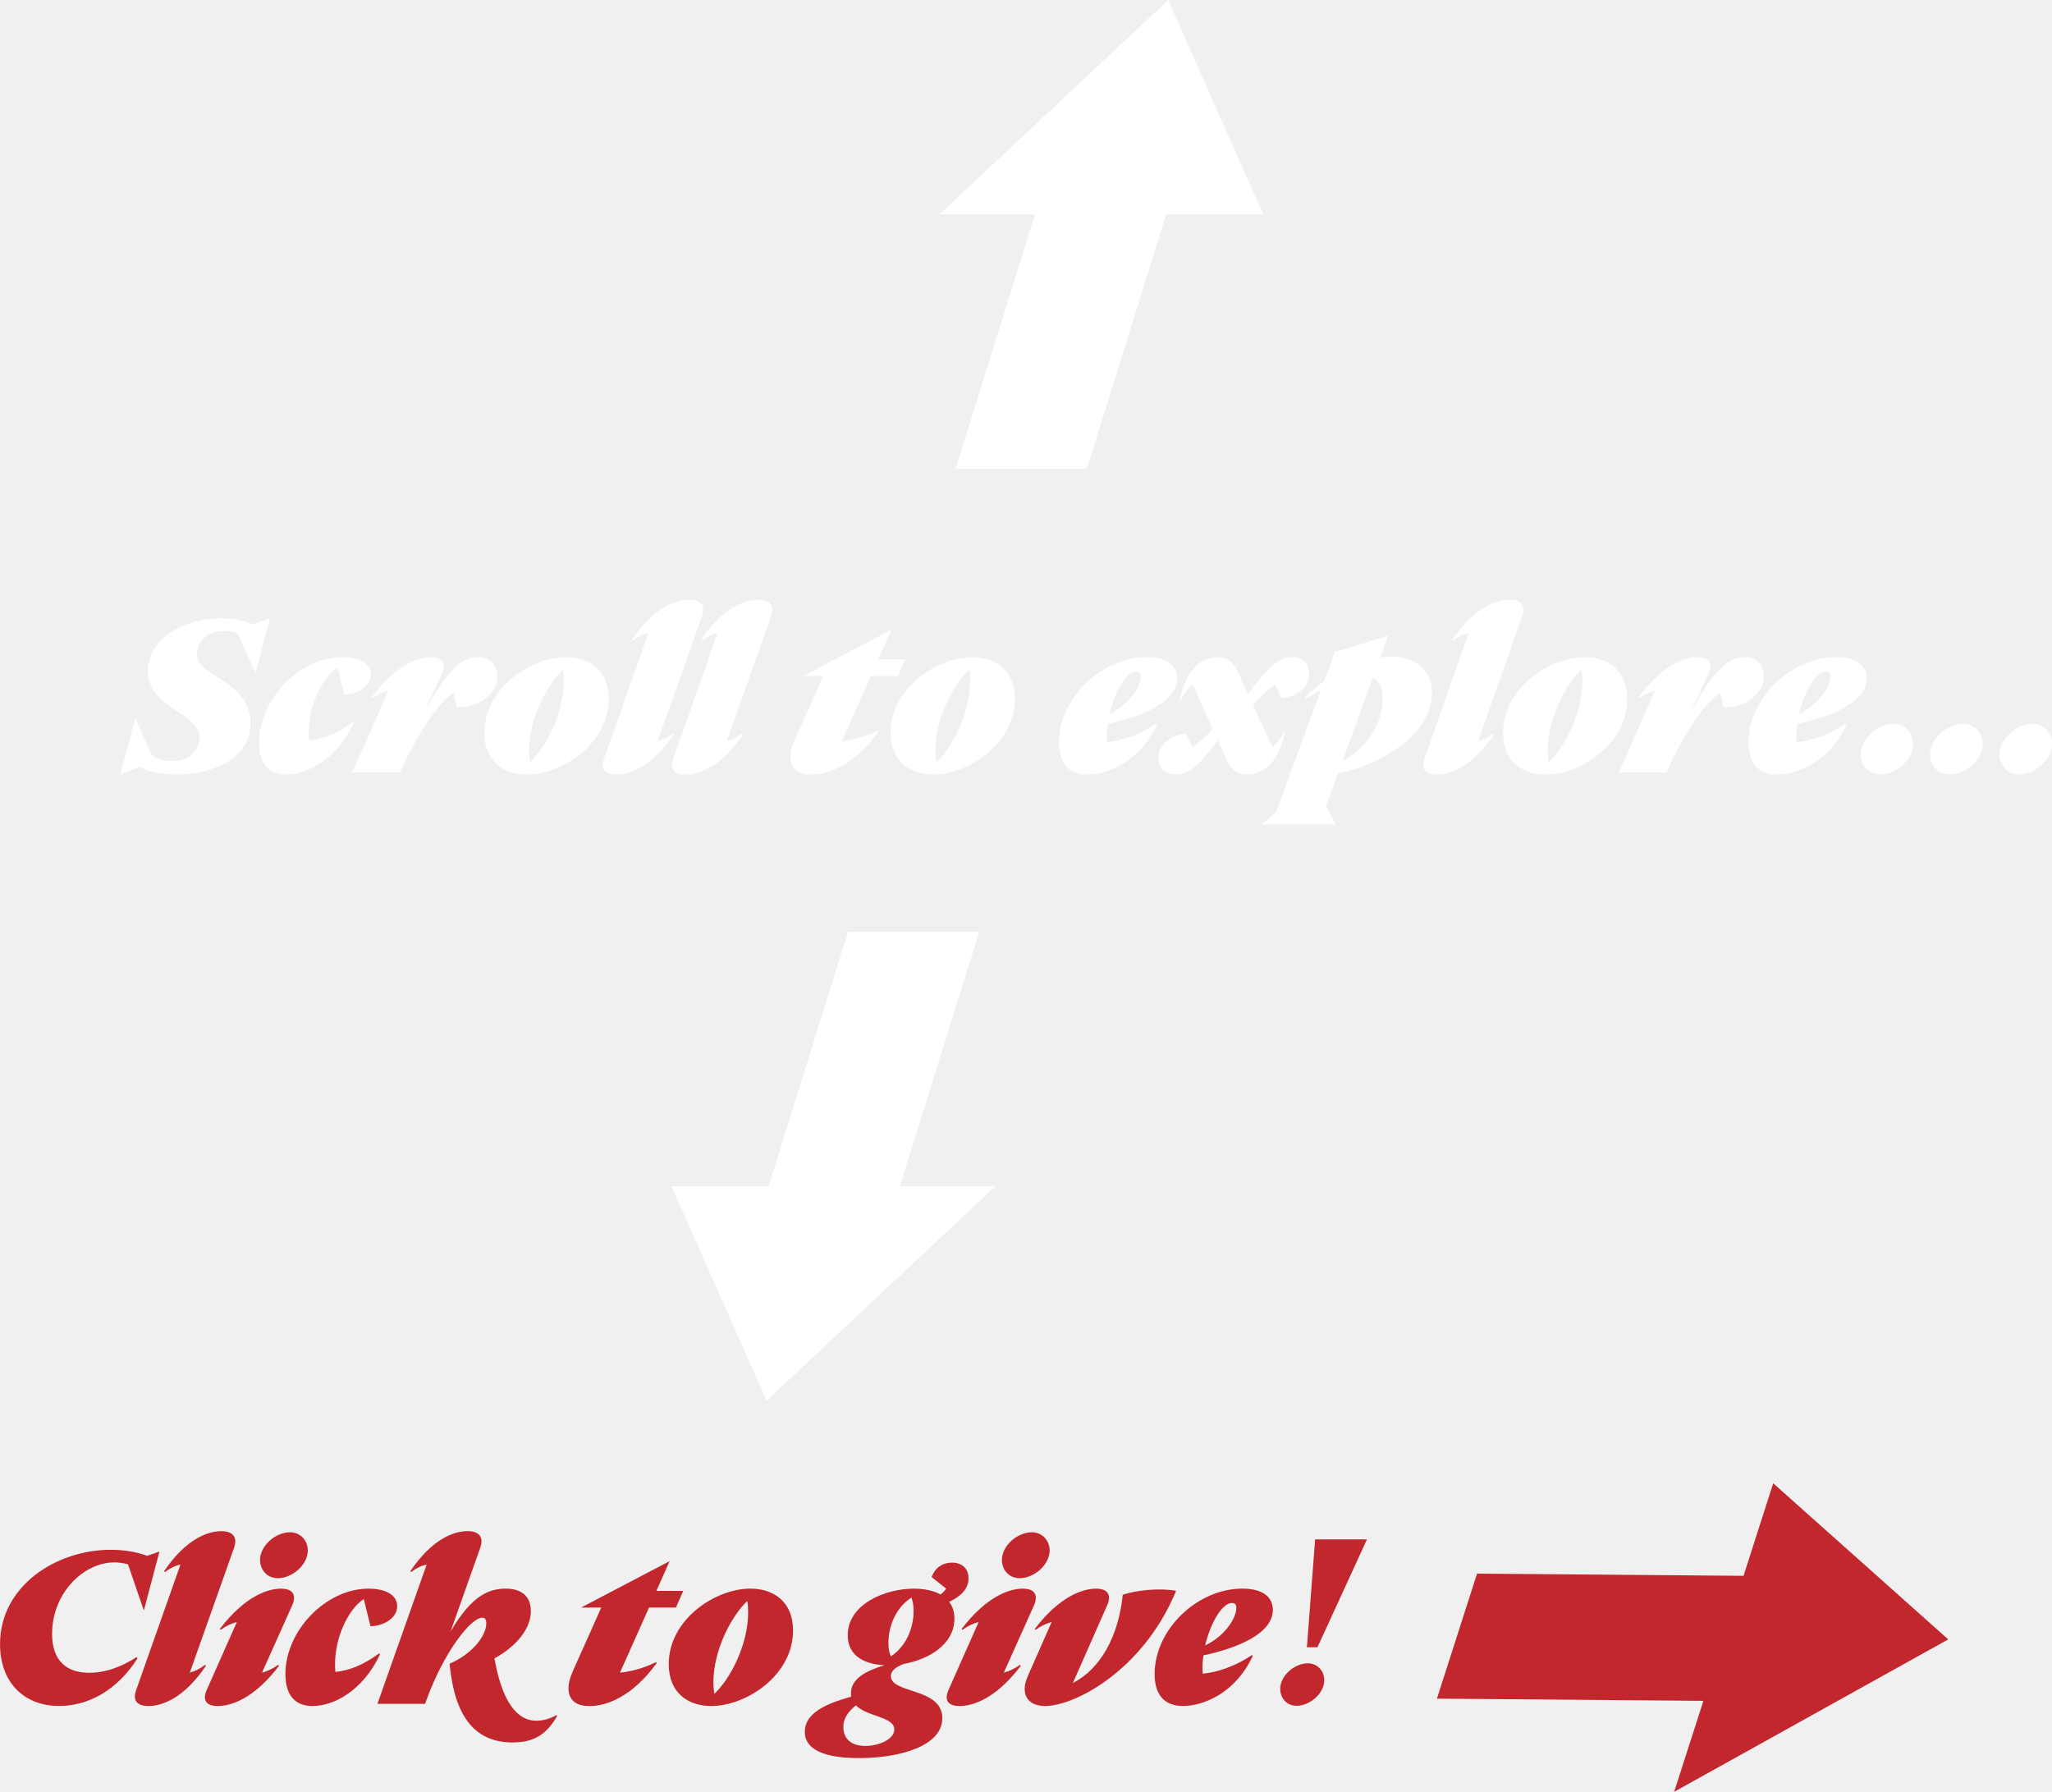
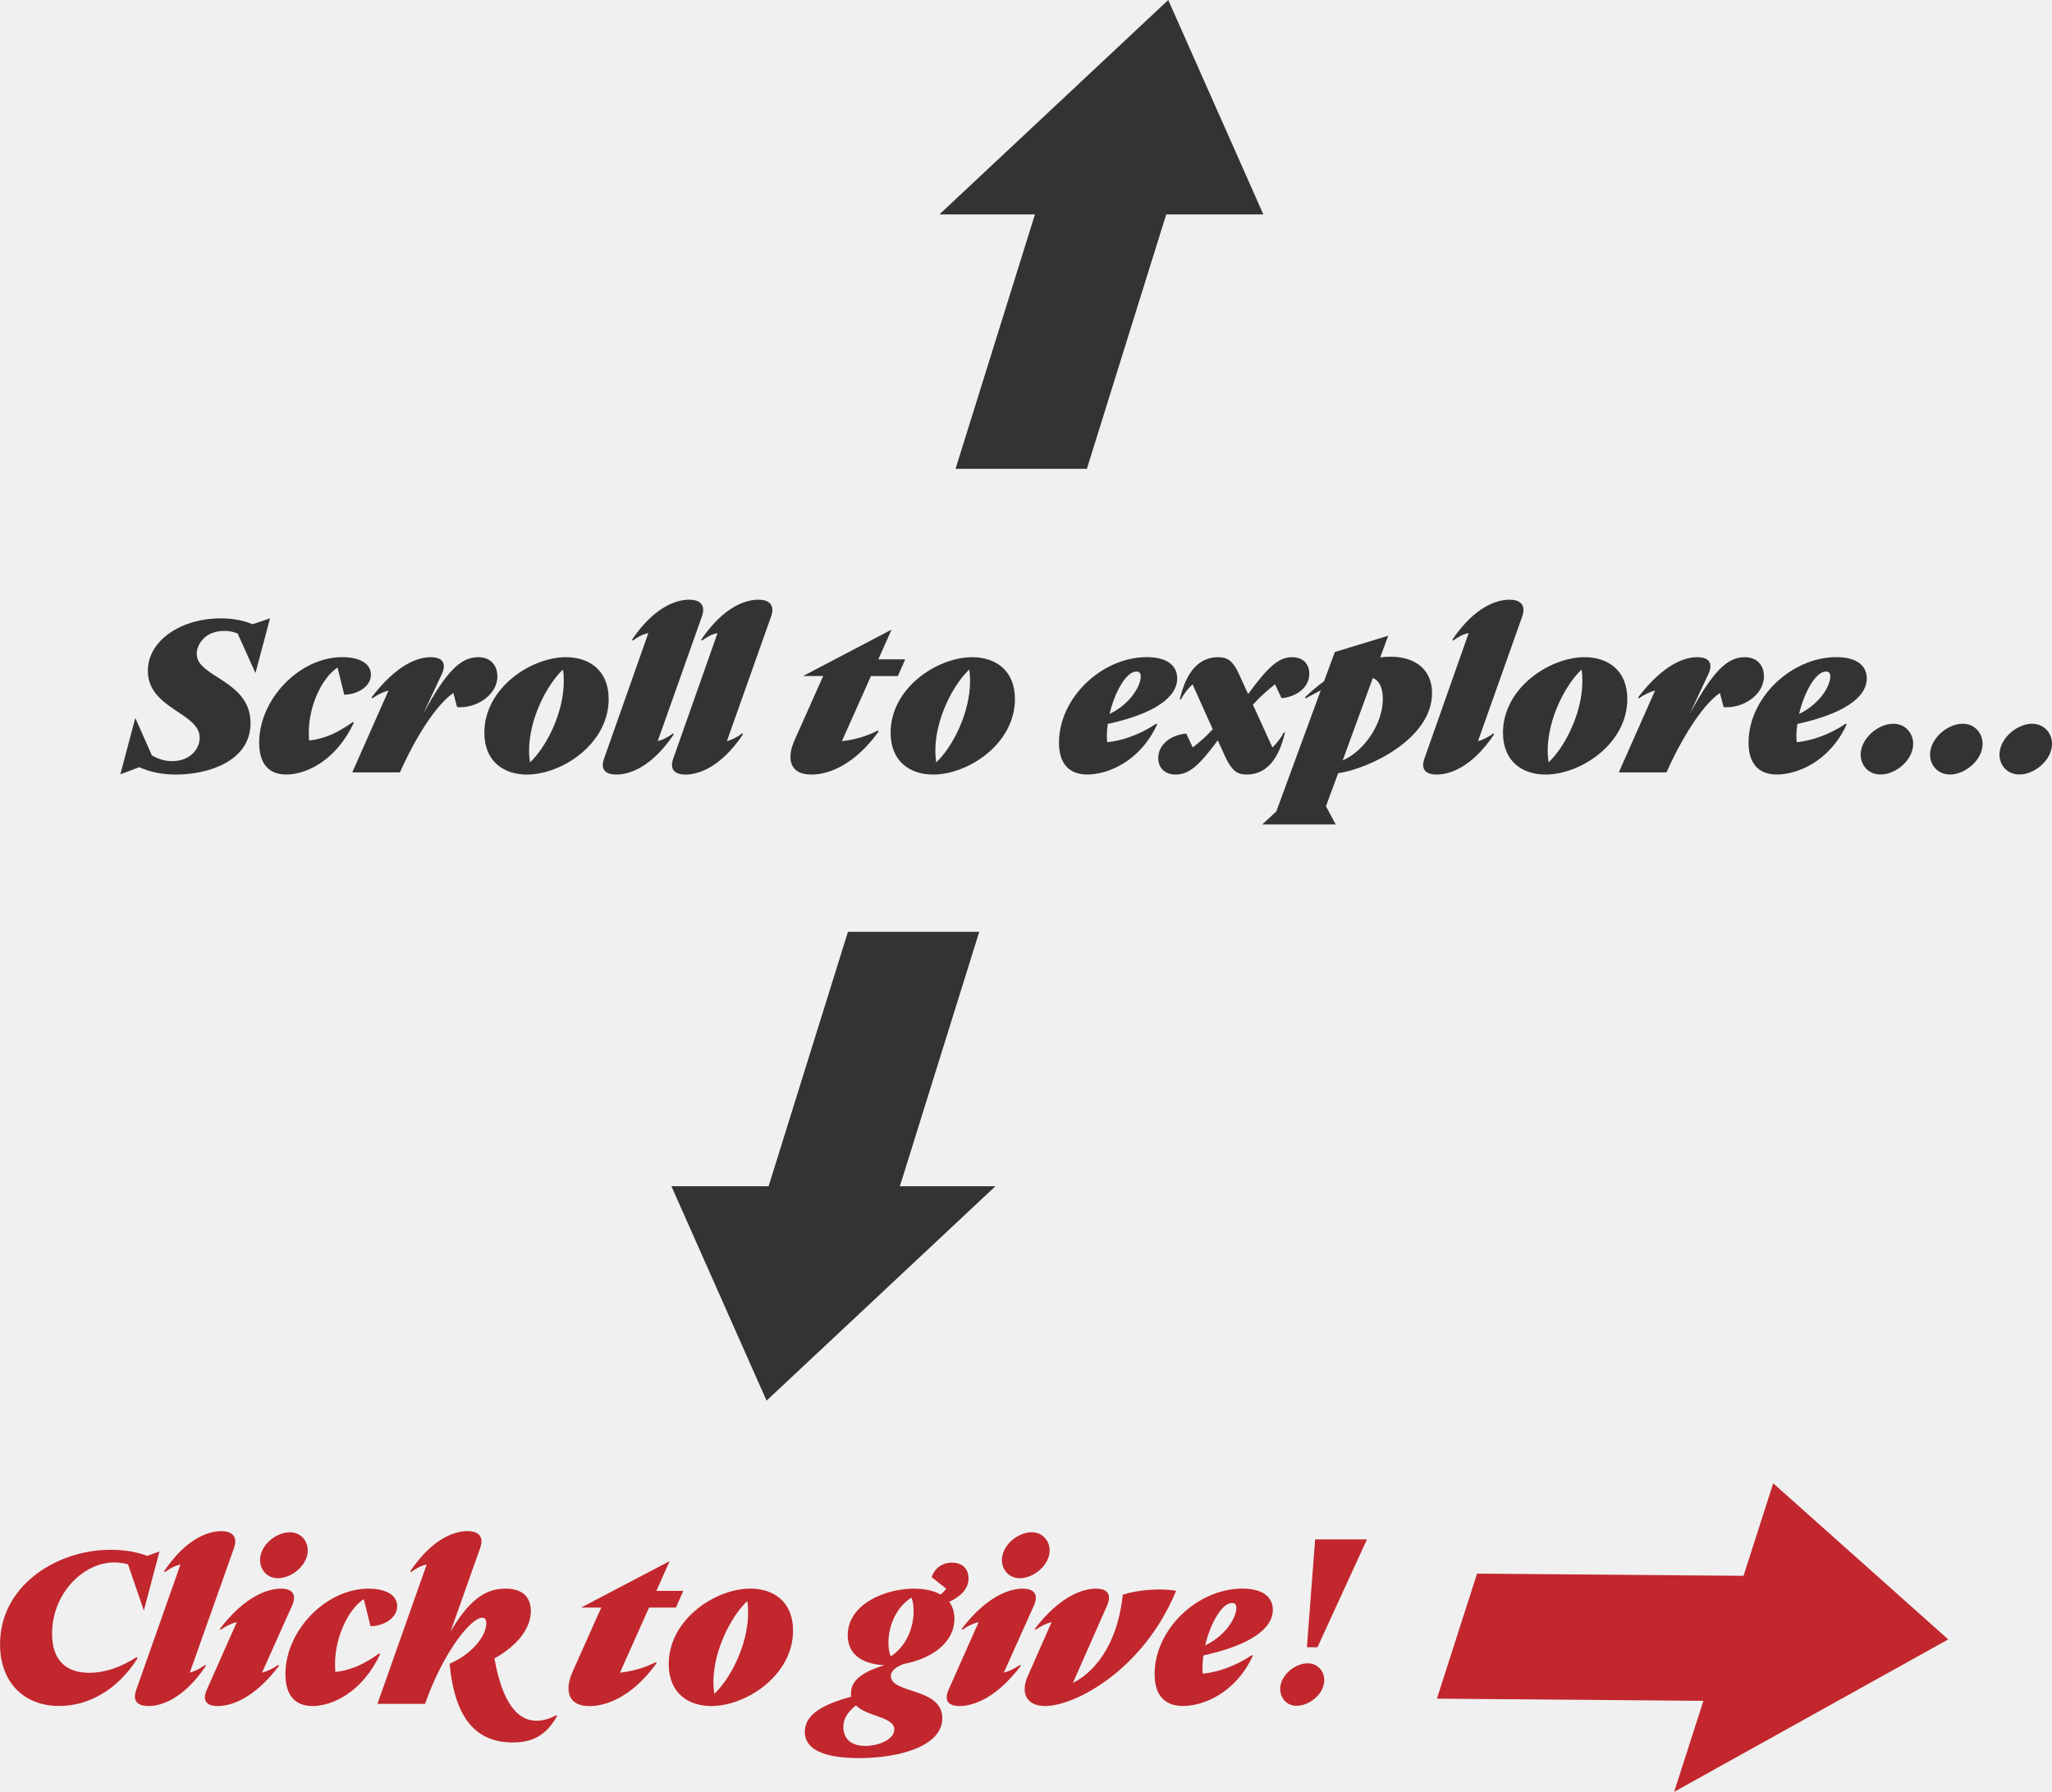
<svg xmlns="http://www.w3.org/2000/svg" id="Layer_2" data-name="Layer 2" viewBox="0 0 454.08 396.46">
  <defs>
    <style>
      .cls-1 {
        fill: #c1272d;
      }

      .cls-1, .cls-2 {
        stroke-width: 0px;
      }

      .cls-2 {
-         fill: #fff;
+         fill: #333;
      }
    </style>
  </defs>
  <g id="Layer_1-2" data-name="Layer 1">
    <g>
      <g>
        <path class="cls-2" d="M43.54,144.73c0,5.14,11.9,5.76,11.9,15.27,0,8.5-9.5,11.38-16.47,11.38-3.22,0-5.76-.58-8.16-1.63l-4.18,1.58,3.31-12.48,3.65,8.26c1.3.77,2.74,1.3,4.46,1.3,4.18,0,6.14-2.83,6.14-5.18,0-5.57-11.47-6.38-11.47-14.79,0-6.77,7.39-11.62,16.13-11.62,2.93,0,5.14.53,7.06,1.3l3.84-1.3-3.22,12.1-3.94-8.74c-.86-.38-1.82-.58-2.93-.58-4.46,0-6.14,3.12-6.14,5.14Z" />
        <path class="cls-2" d="M68.4,163.84c3.22-.34,6.14-1.54,9.74-4.13l.14.24c-3.89,8.26-10.42,11.42-14.93,11.42-3.89,0-6-2.4-6-7.06,0-9.65,8.98-18.91,18.39-18.91,3.55,0,6.34,1.25,6.34,3.89s-2.98,4.37-5.9,4.42l-1.49-6c-3.46,2.21-6.91,9.12-6.29,16.13Z" />
        <path class="cls-2" d="M110.07,149.63c0,4.22-4.8,7.2-8.93,6.82l-.82-3.12c-3.94,2.69-8.59,10.27-11.81,17.57h-10.56l8.02-18.1c-1.2.29-2.45.91-3.6,1.73l-.14-.24c5.62-7.34,10.27-8.88,13.06-8.88,3.17,0,3.31,1.87,2.54,3.6l-4.18,8.93c5.09-9.36,8.26-12.53,12.19-12.53,2.64,0,4.22,1.73,4.22,4.22Z" />
        <path class="cls-2" d="M134.69,154.67c0,9.94-10.37,16.71-18.1,16.71-5.09,0-9.41-2.88-9.41-9.26,0-9.89,10.32-16.71,18.05-16.71,5.14,0,9.46,2.88,9.46,9.26ZM124.76,150.69c0-.91-.05-1.82-.19-2.54-3.46,3.26-7.49,10.8-7.49,17.95,0,.96.1,1.82.19,2.59,3.5-3.26,7.49-10.8,7.49-18Z" />
        <path class="cls-2" d="M149.09,162.5c-4.94,7.34-9.89,8.88-12.67,8.88-3.07,0-3.41-1.73-2.74-3.55l9.79-27.75c-1.25.24-2.45.91-3.46,1.68l-.14-.24c4.94-7.3,9.84-8.83,12.63-8.83,3.07,0,3.46,1.82,2.88,3.55l-9.84,27.75c1.1-.29,2.35-.91,3.41-1.73l.14.24Z" />
        <path class="cls-2" d="M164.4,162.5c-4.94,7.34-9.89,8.88-12.67,8.88-3.07,0-3.41-1.73-2.74-3.55l9.79-27.75c-1.25.24-2.45.91-3.46,1.68l-.14-.24c4.94-7.3,9.84-8.83,12.63-8.83,3.07,0,3.46,1.82,2.88,3.55l-9.84,27.75c1.1-.29,2.35-.91,3.41-1.73l.14.24Z" />
        <path class="cls-2" d="M175.73,163.98l6.43-14.4h-4.46l19.59-10.27-2.93,6.58h5.95l-1.63,3.7h-5.95l-6.43,14.4c2.64-.29,5.33-1.01,7.97-2.35l.14.24c-5.09,7.06-10.71,9.5-14.83,9.5-5.42,0-5.23-4.27-3.84-7.39Z" />
        <path class="cls-2" d="M224.59,154.67c0,9.94-10.37,16.71-18.1,16.71-5.09,0-9.41-2.88-9.41-9.26,0-9.89,10.32-16.71,18.05-16.71,5.14,0,9.46,2.88,9.46,9.26ZM214.66,150.69c0-.91-.05-1.82-.19-2.54-3.46,3.26-7.49,10.8-7.49,17.95,0,.96.1,1.82.19,2.59,3.5-3.26,7.49-10.8,7.49-18Z" />
        <path class="cls-2" d="M245.14,160.19c-.19,1.39-.29,2.78-.14,4.03,3.22-.29,7.3-1.68,10.9-4.13l.14.24c-3.89,8.35-11.09,11.04-15.41,11.04s-6.29-2.69-6.29-7.06c0-9.89,9.46-18.91,19.44-18.91,4.75,0,6.72,2.06,6.72,4.7,0,4.27-5.23,7.87-15.36,10.08ZM245.52,157.98c4.8-2.35,6.91-6.34,6.91-8.3,0-.67-.24-1.1-.96-1.1-2.26,0-4.8,4.56-5.95,9.41Z" />
        <path class="cls-2" d="M277.25,155.92l4.32,9.46c.96-.91,1.82-2.02,2.54-3.31h.24c-1.49,6.48-4.51,9.31-8.5,9.31-1.97,0-3.17-.77-4.56-3.6l-1.82-3.98c-4.03,5.52-6.38,7.58-9.27,7.58-2.54,0-3.89-1.54-3.89-3.65,0-3.12,2.93-5.14,6.19-5.42l1.44,3.07c1.54-1.2,2.74-2.21,4.42-4.03l-4.46-9.94c-1.01.91-1.87,2.06-2.59,3.36h-.24c1.49-6.53,4.51-9.36,8.5-9.36,2.02,0,3.22.77,4.56,3.65l2.06,4.51c4.32-5.9,6.72-8.16,9.7-8.16,2.5,0,3.84,1.54,3.84,3.65,0,3.12-2.93,5.14-6.14,5.42l-1.44-3.07c-1.63,1.3-2.98,2.4-4.9,4.51Z" />
        <path class="cls-2" d="M296.11,171.09l-2.69,7.3,2.16,4.03h-16.27l3.12-2.88,9.84-26.79c-1.06.53-2.16,1.1-3.36,1.78l-.14-.24c1.39-1.34,2.78-2.5,4.22-3.55l2.4-6.48,11.81-3.6-1.78,4.8c6.53-.86,11.47,1.87,11.47,7.92,0,10.08-13.92,16.71-20.79,17.71ZM303.79,150.01l-6.67,18.24c4.85-2.11,8.88-8.21,8.88-13.54,0-2.4-.67-4.03-2.21-4.7Z" />
        <path class="cls-2" d="M330.62,162.5c-4.94,7.34-9.89,8.88-12.67,8.88-3.07,0-3.41-1.73-2.74-3.55l9.79-27.75c-1.25.24-2.45.91-3.46,1.68l-.14-.24c4.94-7.3,9.84-8.83,12.62-8.83,3.07,0,3.46,1.82,2.88,3.55l-9.84,27.75c1.1-.29,2.35-.91,3.41-1.73l.14.24Z" />
        <path class="cls-2" d="M360.1,154.67c0,9.94-10.37,16.71-18.1,16.71-5.09,0-9.41-2.88-9.41-9.26,0-9.89,10.32-16.71,18.05-16.71,5.14,0,9.46,2.88,9.46,9.26ZM350.16,150.69c0-.91-.05-1.82-.19-2.54-3.46,3.26-7.49,10.8-7.49,17.95,0,.96.1,1.82.19,2.59,3.5-3.26,7.49-10.8,7.49-18Z" />
        <path class="cls-2" d="M390.34,149.63c0,4.22-4.8,7.2-8.93,6.82l-.82-3.12c-3.94,2.69-8.59,10.27-11.81,17.57h-10.56l8.02-18.1c-1.2.29-2.45.91-3.6,1.73l-.14-.24c5.62-7.34,10.27-8.88,13.06-8.88,3.17,0,3.31,1.87,2.54,3.6l-4.18,8.93c5.09-9.36,8.26-12.53,12.19-12.53,2.64,0,4.22,1.73,4.22,4.22Z" />
        <path class="cls-2" d="M397.73,160.19c-.19,1.39-.29,2.78-.14,4.03,3.22-.29,7.3-1.68,10.9-4.13l.14.24c-3.89,8.35-11.09,11.04-15.41,11.04s-6.29-2.69-6.29-7.06c0-9.89,9.46-18.91,19.44-18.91,4.75,0,6.72,2.06,6.72,4.7,0,4.27-5.23,7.87-15.36,10.08ZM398.11,157.98c4.8-2.35,6.91-6.34,6.91-8.3,0-.67-.24-1.1-.96-1.1-2.26,0-4.8,4.56-5.95,9.41Z" />
        <path class="cls-2" d="M411.74,166.96c0-3.55,3.84-6.82,7.2-6.82,2.64,0,4.42,2.02,4.42,4.46,0,3.55-3.84,6.77-7.2,6.77-2.69,0-4.42-2.02-4.42-4.42Z" />
        <path class="cls-2" d="M427.1,166.96c0-3.55,3.84-6.82,7.2-6.82,2.64,0,4.42,2.02,4.42,4.46,0,3.55-3.84,6.77-7.2,6.77-2.69,0-4.42-2.02-4.42-4.42Z" />
        <path class="cls-2" d="M442.46,166.96c0-3.55,3.84-6.82,7.2-6.82,2.64,0,4.42,2.02,4.42,4.46,0,3.55-3.84,6.77-7.2,6.77-2.69,0-4.42-2.02-4.42-4.42Z" />
      </g>
      <polygon class="cls-2" points="279.56 47.44 258.52 0 207.88 47.44 229.02 47.44 211.45 103.73 240.51 103.73 258.07 47.44 279.56 47.44" />
      <polygon class="cls-2" points="148.58 262.47 169.63 309.91 220.27 262.47 199.13 262.47 216.69 206.18 187.64 206.18 170.08 262.47 148.58 262.47" />
    </g>
    <g>
      <path class="cls-1" d="M11.52,361.44c0,6.29,3.46,8.69,8.26,8.69,2.5,0,6.1-.67,10.42-3.46l.24.24c-4.56,7.2-11.04,10.56-17.33,10.56-7.87,0-13.1-5.28-13.1-13.68,0-12.96,12.53-20.88,24.48-20.88,2.83,0,5.71.43,8.06,1.34l2.74-.96-3.46,13.06-3.5-10.22c-1.06-.29-2.11-.43-3.02-.43-6.91,0-13.78,6.91-13.78,15.75Z" />
      <path class="cls-1" d="M45.55,368.6c-4.94,7.34-9.89,8.88-12.67,8.88-3.07,0-3.41-1.73-2.74-3.55l9.79-27.75c-1.25.24-2.45.91-3.46,1.68l-.14-.24c4.94-7.3,9.84-8.83,12.63-8.83,3.07,0,3.46,1.82,2.88,3.55l-9.84,27.75c1.1-.29,2.35-.91,3.41-1.73l.14.24Z" />
      <path class="cls-1" d="M61.73,368.6c-5.62,7.39-10.71,8.88-13.54,8.88-3.02,0-3.26-1.73-2.45-3.55l6.67-15.03c-1.2.29-2.5.91-3.6,1.73l-.14-.24c5.62-7.34,10.71-8.88,13.49-8.88,3.17,0,3.26,1.92,2.54,3.6l-6.72,14.98c1.15-.29,2.45-.91,3.6-1.73l.14.24ZM57.55,345.17c0-3.26,3.5-6.14,6.62-6.14,2.3,0,3.94,1.82,3.94,4.03,0,3.22-3.5,6.14-6.62,6.14-2.35,0-3.94-1.82-3.94-4.03Z" />
      <path class="cls-1" d="M74.21,369.94c3.22-.34,6.14-1.54,9.74-4.13l.14.24c-3.89,8.26-10.42,11.43-14.93,11.43-3.89,0-6-2.4-6-7.06,0-9.65,8.98-18.91,18.39-18.91,3.55,0,6.34,1.25,6.34,3.89s-2.98,4.37-5.9,4.42l-1.49-6c-3.46,2.21-6.91,9.12-6.29,16.13Z" />
      <path class="cls-1" d="M123.26,379.73c-2.26,3.94-5.04,5.81-9.79,5.81-7.68,0-12.82-4.75-13.97-17.43,5.04-2.16,8.11-6.19,8.11-8.93,0-.82-.29-1.25-.86-1.25-2.59,0-8.54,7.63-12.43,18.34l-.24.72h-10.56l10.9-30.82c-1.25.24-2.45.91-3.46,1.68l-.14-.24c4.94-7.3,9.84-8.83,12.62-8.83,3.07,0,3.46,1.82,2.88,3.55l-6.62,18.67c3.89-6.58,7.39-9.5,12.15-9.5,4.18,0,5.62,2.26,5.62,4.99,0,3.7-2.88,7.58-8.06,10.46,2.11,11.86,6.34,13.78,9.27,13.78,1.63,0,3.12-.48,4.46-1.25l.14.24Z" />
      <path class="cls-1" d="M126.62,370.09l6.43-14.4h-4.46l19.59-10.27-2.93,6.58h5.95l-1.63,3.7h-5.95l-6.43,14.4c2.64-.29,5.33-1.01,7.97-2.35l.14.24c-5.09,7.06-10.71,9.5-14.83,9.5-5.42,0-5.23-4.27-3.84-7.39Z" />
      <path class="cls-1" d="M175.49,360.77c0,9.94-10.37,16.71-18.1,16.71-5.09,0-9.41-2.88-9.41-9.27,0-9.89,10.32-16.71,18.05-16.71,5.14,0,9.46,2.88,9.46,9.26ZM165.55,356.79c0-.91-.05-1.82-.19-2.54-3.46,3.26-7.49,10.8-7.49,17.95,0,.96.1,1.82.19,2.59,3.5-3.26,7.49-10.8,7.49-18Z" />
      <path class="cls-1" d="M210.05,354.44c.72.96,1.15,2.16,1.15,3.7,0,5.71-5.66,9.02-11.23,10.03-1.87.72-2.83,1.58-2.83,2.69,0,3.94,11.38,2.5,11.38,9.31,0,6.14-9.31,8.83-18.48,8.83-9.74,0-11.95-3.02-11.95-5.81,0-4.08,4.51-6.19,10.27-7.78-.05-.24-.05-.48-.05-.77,0-3.22,3.31-4.94,7.39-6.19-3.98-.19-8.11-1.78-8.11-6.62,0-6.91,8.3-10.32,14.64-10.32,2.06,0,4.22.34,5.9,1.3.48-.38.91-.82,1.25-1.3l-3.22-2.54c.67-2.02,2.4-3.22,4.51-3.22s3.65,1.2,3.65,3.5-1.68,3.94-4.27,5.18ZM189.4,377.33c-1.82,1.49-2.78,2.93-2.78,4.8,0,2.26,1.39,4.18,4.85,4.18,3.07,0,6.43-1.49,6.43-3.65,0-2.83-6-2.78-8.5-5.33ZM202.17,356.5c0-1.01-.1-2.06-.48-3.02-3.46,2.21-5.09,6.34-5.09,9.99,0,1.06.1,2.06.53,3.02,3.41-2.21,5.04-6.34,5.04-9.99Z" />
      <path class="cls-1" d="M225.88,368.6c-5.62,7.39-10.71,8.88-13.54,8.88-3.02,0-3.26-1.73-2.45-3.55l6.67-15.03c-1.2.29-2.5.91-3.6,1.73l-.14-.24c5.62-7.34,10.71-8.88,13.49-8.88,3.17,0,3.26,1.92,2.54,3.6l-6.72,14.98c1.15-.29,2.45-.91,3.6-1.73l.14.24ZM221.71,345.17c0-3.26,3.5-6.14,6.62-6.14,2.3,0,3.94,1.82,3.94,4.03,0,3.22-3.5,6.14-6.62,6.14-2.35,0-3.94-1.82-3.94-4.03Z" />
      <path class="cls-1" d="M229,360.39c5.62-7.34,10.71-8.88,13.54-8.88,3.12,0,3.22,1.92,2.5,3.6l-7.63,17.28c6.1-3.12,10.13-10.37,11.04-19.54,3.36-1.1,8.4-1.49,11.81-.86-7.34,17.71-22.51,25.49-28.99,25.49-4.03,0-5.57-2.79-3.79-6.72l5.23-11.86c-1.15.29-2.45.91-3.55,1.73l-.14-.24Z" />
      <path class="cls-1" d="M266.3,366.29c-.19,1.39-.29,2.78-.14,4.03,3.22-.29,7.3-1.68,10.9-4.13l.14.24c-3.89,8.35-11.09,11.04-15.41,11.04s-6.29-2.69-6.29-7.06c0-9.89,9.46-18.91,19.44-18.91,4.75,0,6.72,2.06,6.72,4.7,0,4.27-5.23,7.87-15.36,10.08ZM266.68,364.08c4.8-2.35,6.91-6.34,6.91-8.3,0-.67-.24-1.1-.96-1.1-2.26,0-4.8,4.56-5.95,9.41Z" />
      <path class="cls-1" d="M283.29,373.69c0-2.93,3.17-5.66,6.1-5.66,2.16,0,3.65,1.68,3.65,3.74,0,2.98-3.22,5.66-6.14,5.66-2.16,0-3.6-1.68-3.6-3.74ZM291.55,364.47h-2.35l1.82-23.86h11.47l-10.95,23.86Z" />
    </g>
    <polygon class="cls-1" points="392.39 328.2 431.12 362.74 370.47 396.46 376.94 376.33 317.97 375.85 326.85 348.19 385.82 348.67 392.39 328.2" />
  </g>
</svg>
